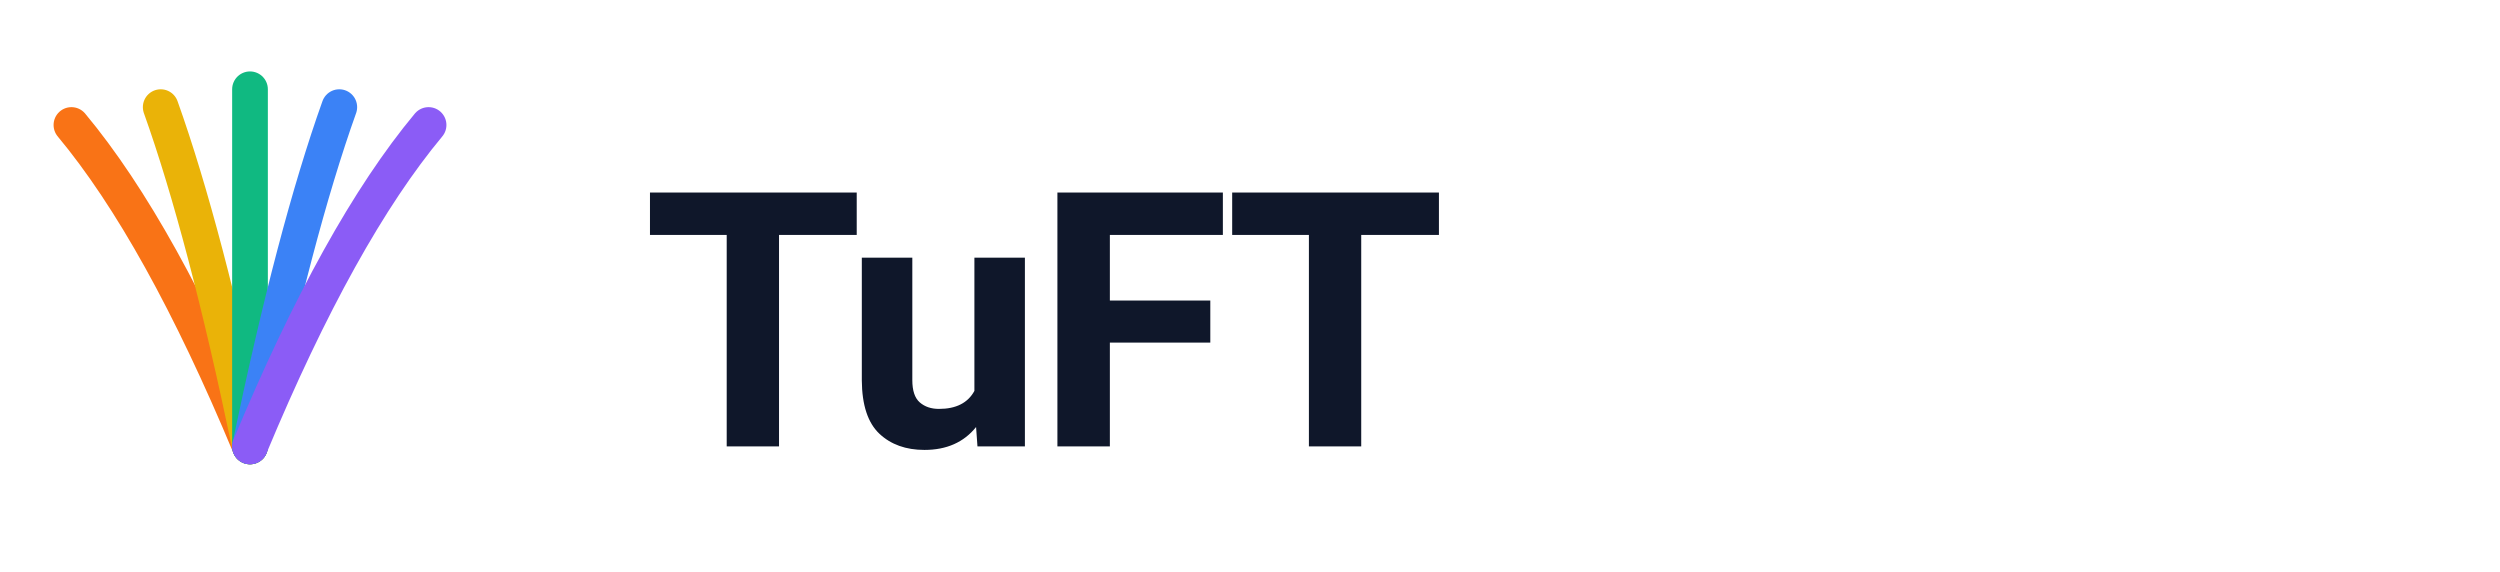
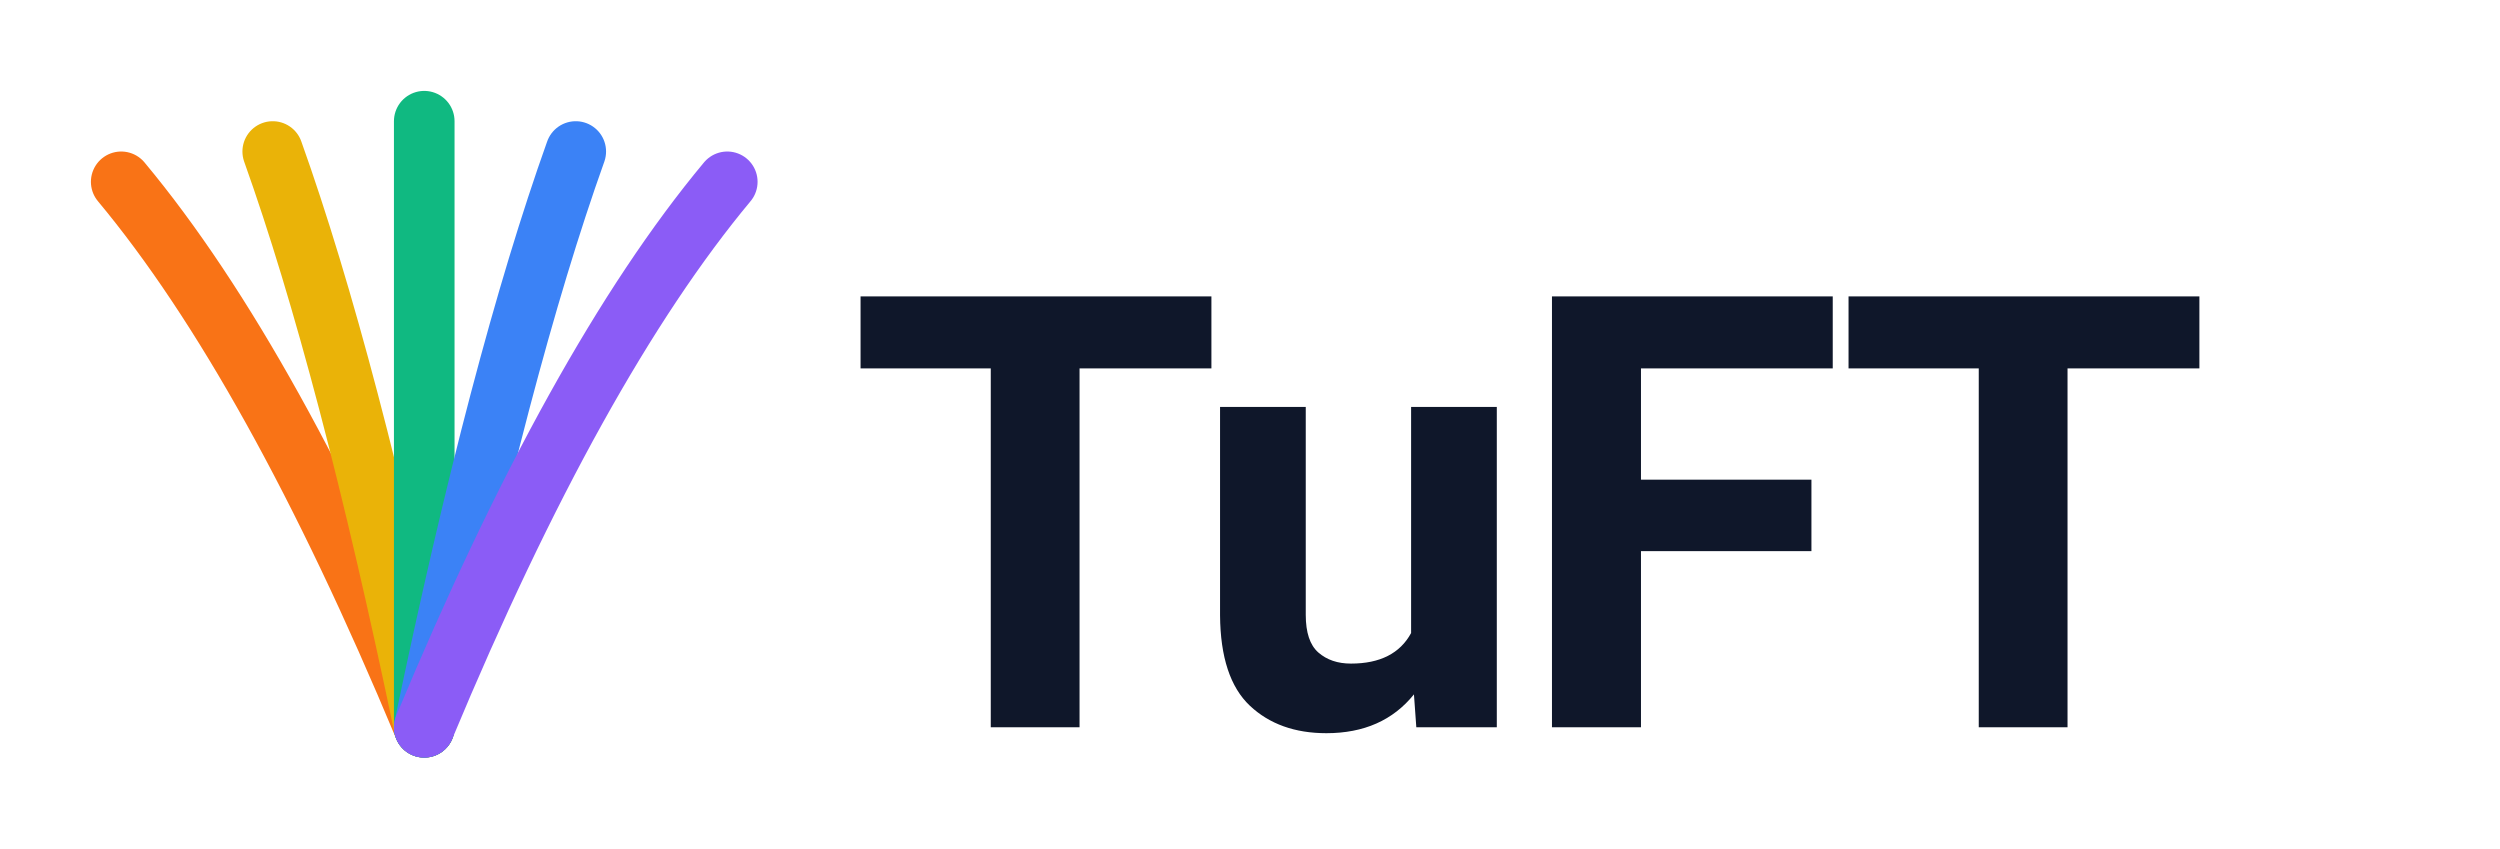
- <svg xmlns="http://www.w3.org/2000/svg" viewBox="0 0 280 64">
+ <svg xmlns="http://www.w3.org/2000/svg" viewBox="0 2 165 56">
  <g transform="translate(8, 10)">
    <path d="M0 4 Q10 16, 20 40" stroke="#f97316" stroke-width="4" stroke-linecap="round" fill="none" />
    <path d="M10 2 Q15 16, 20 40" stroke="#eab308" stroke-width="4" stroke-linecap="round" fill="none" />
    <path d="M20 0 Q20 16, 20 40" stroke="#10b981" stroke-width="4" stroke-linecap="round" fill="none" />
    <path d="M30 2 Q25 16, 20 40" stroke="#3b82f6" stroke-width="4" stroke-linecap="round" fill="none" />
    <path d="M40 4 Q30 16, 20 40" stroke="#8b5cf6" stroke-width="4" stroke-linecap="round" fill="none" />
  </g>
-   <text x="72" y="50" font-family="-apple-system, BlinkMacSystemFont, 'Segoe UI', Roboto, sans-serif" font-size="40" font-weight="700" letter-spacing="-1" fill="#0f172a">TuFT</text>
+   <text x="56" y="50" font-family="-apple-system, BlinkMacSystemFont, 'Segoe UI', Roboto, sans-serif" font-size="40" font-weight="700" letter-spacing="-1" fill="#0f172a">TuFT</text>
</svg>
